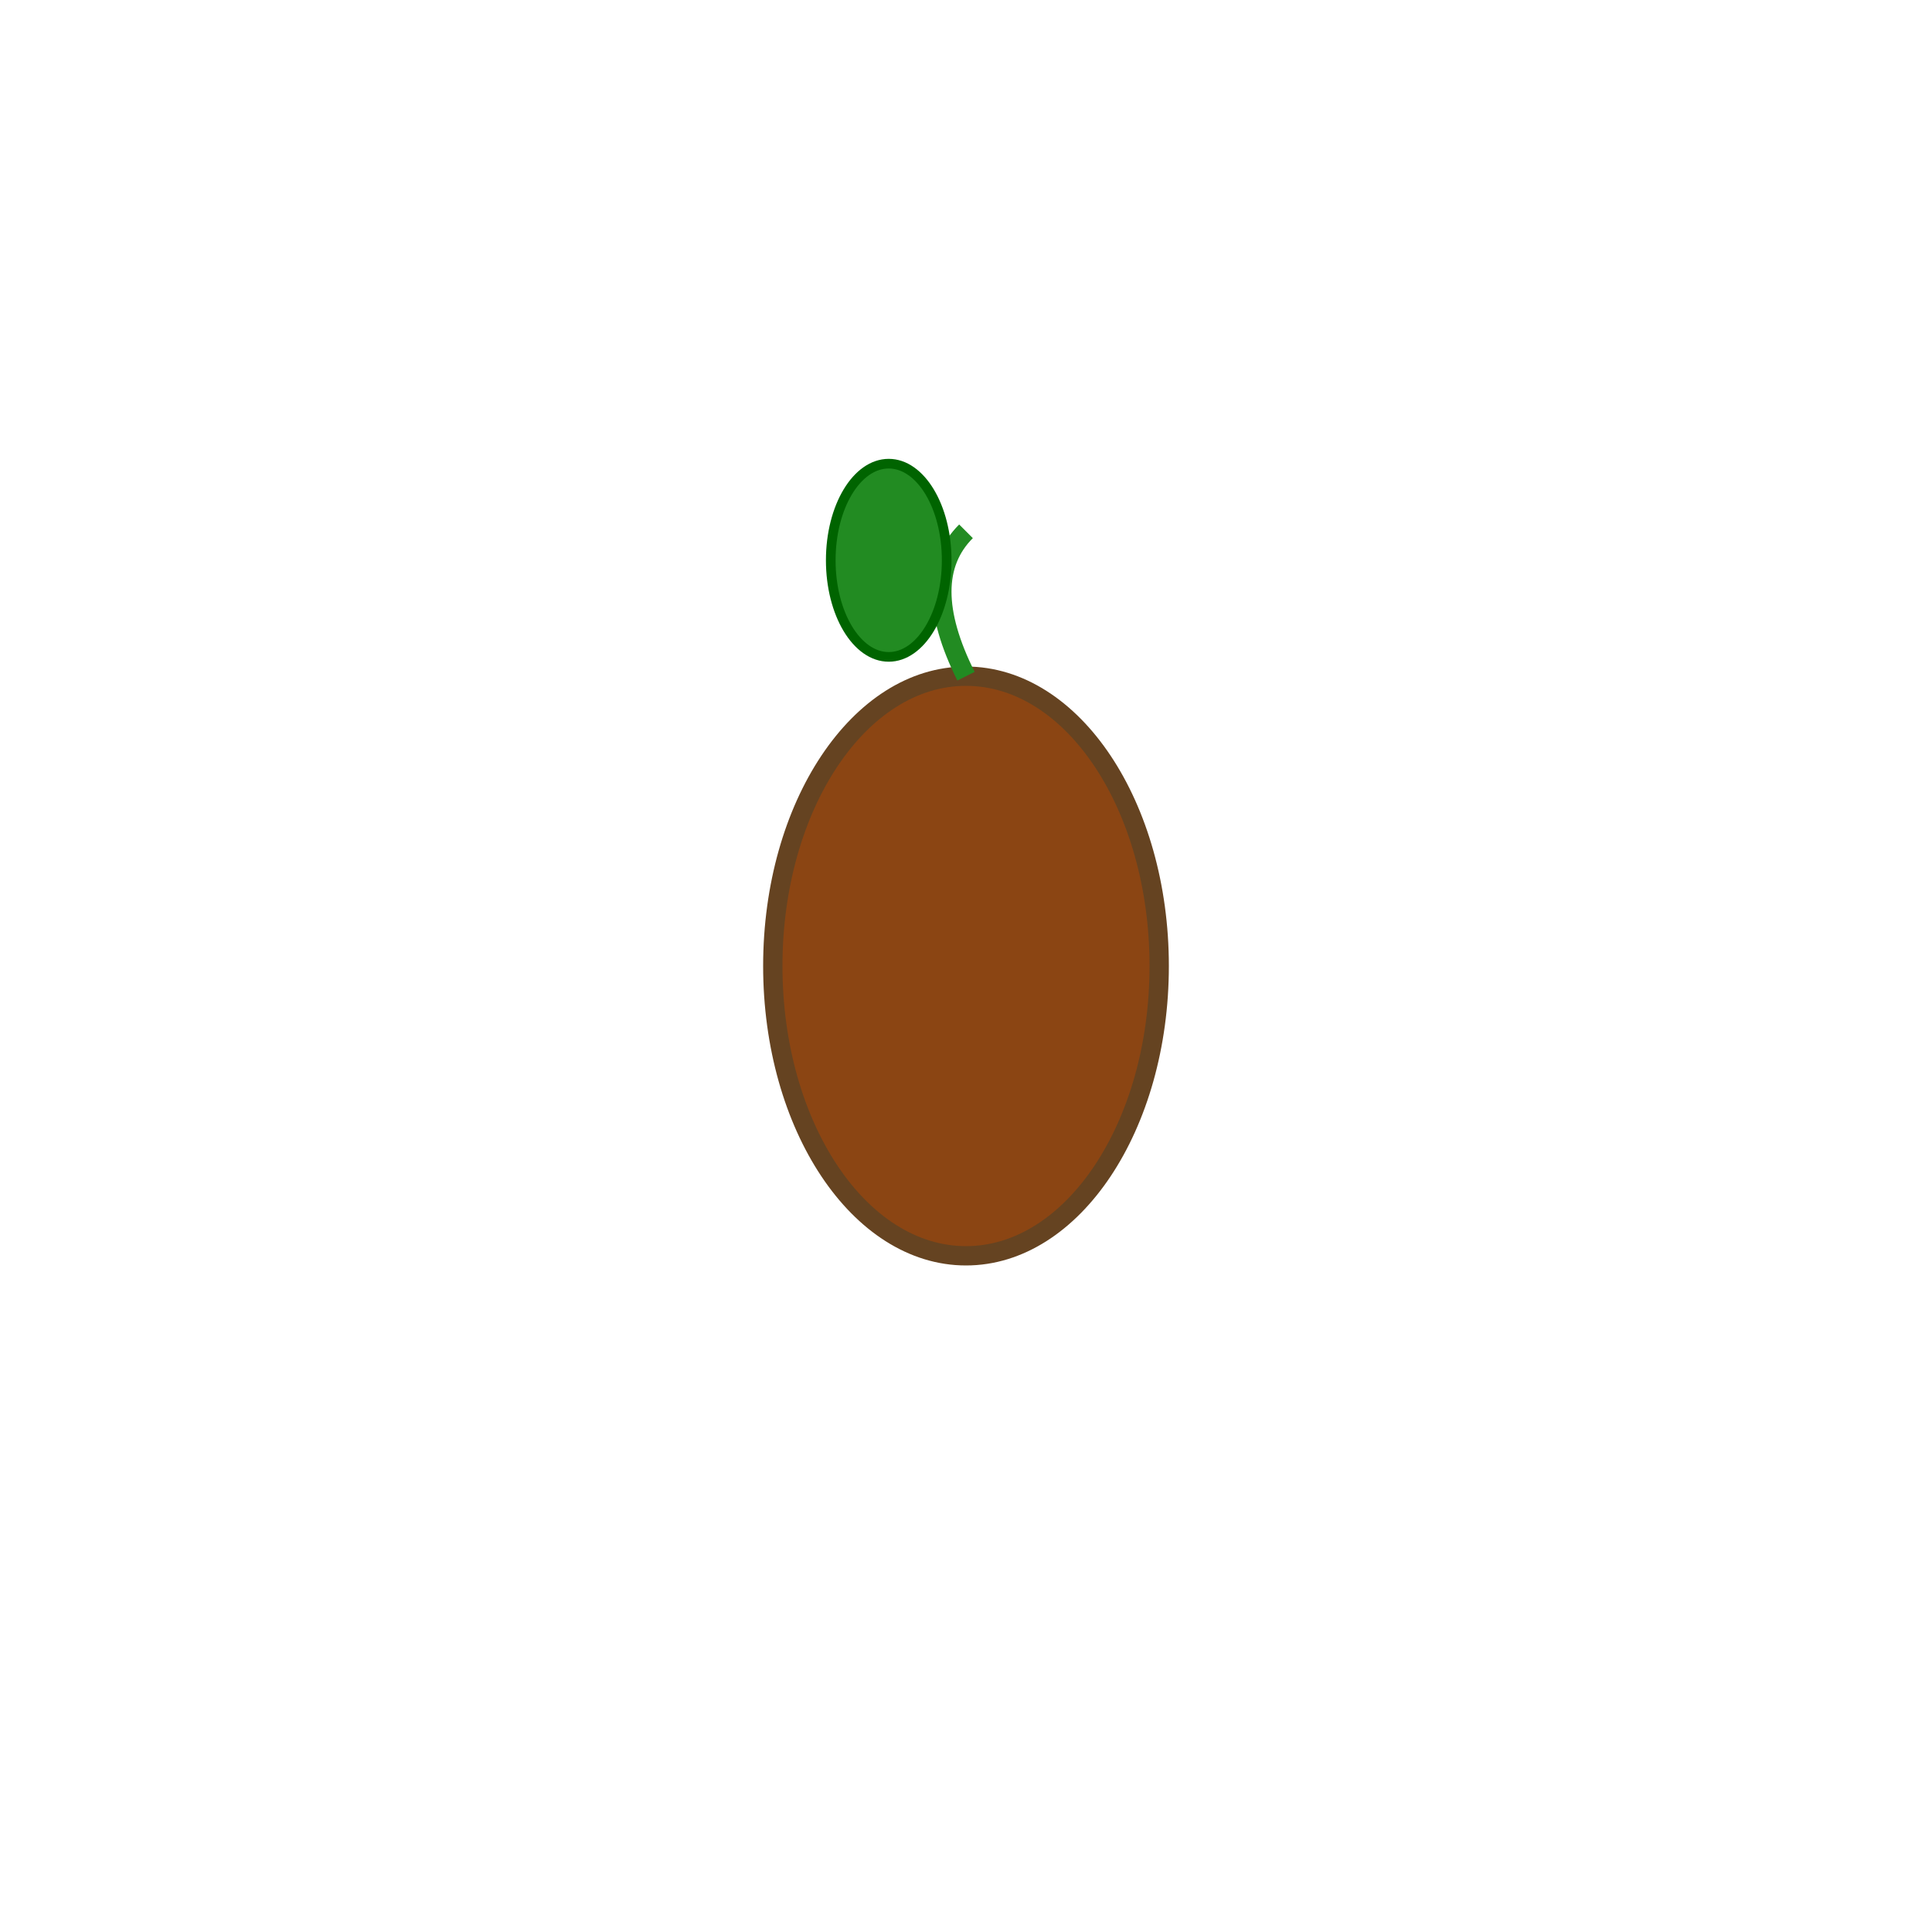
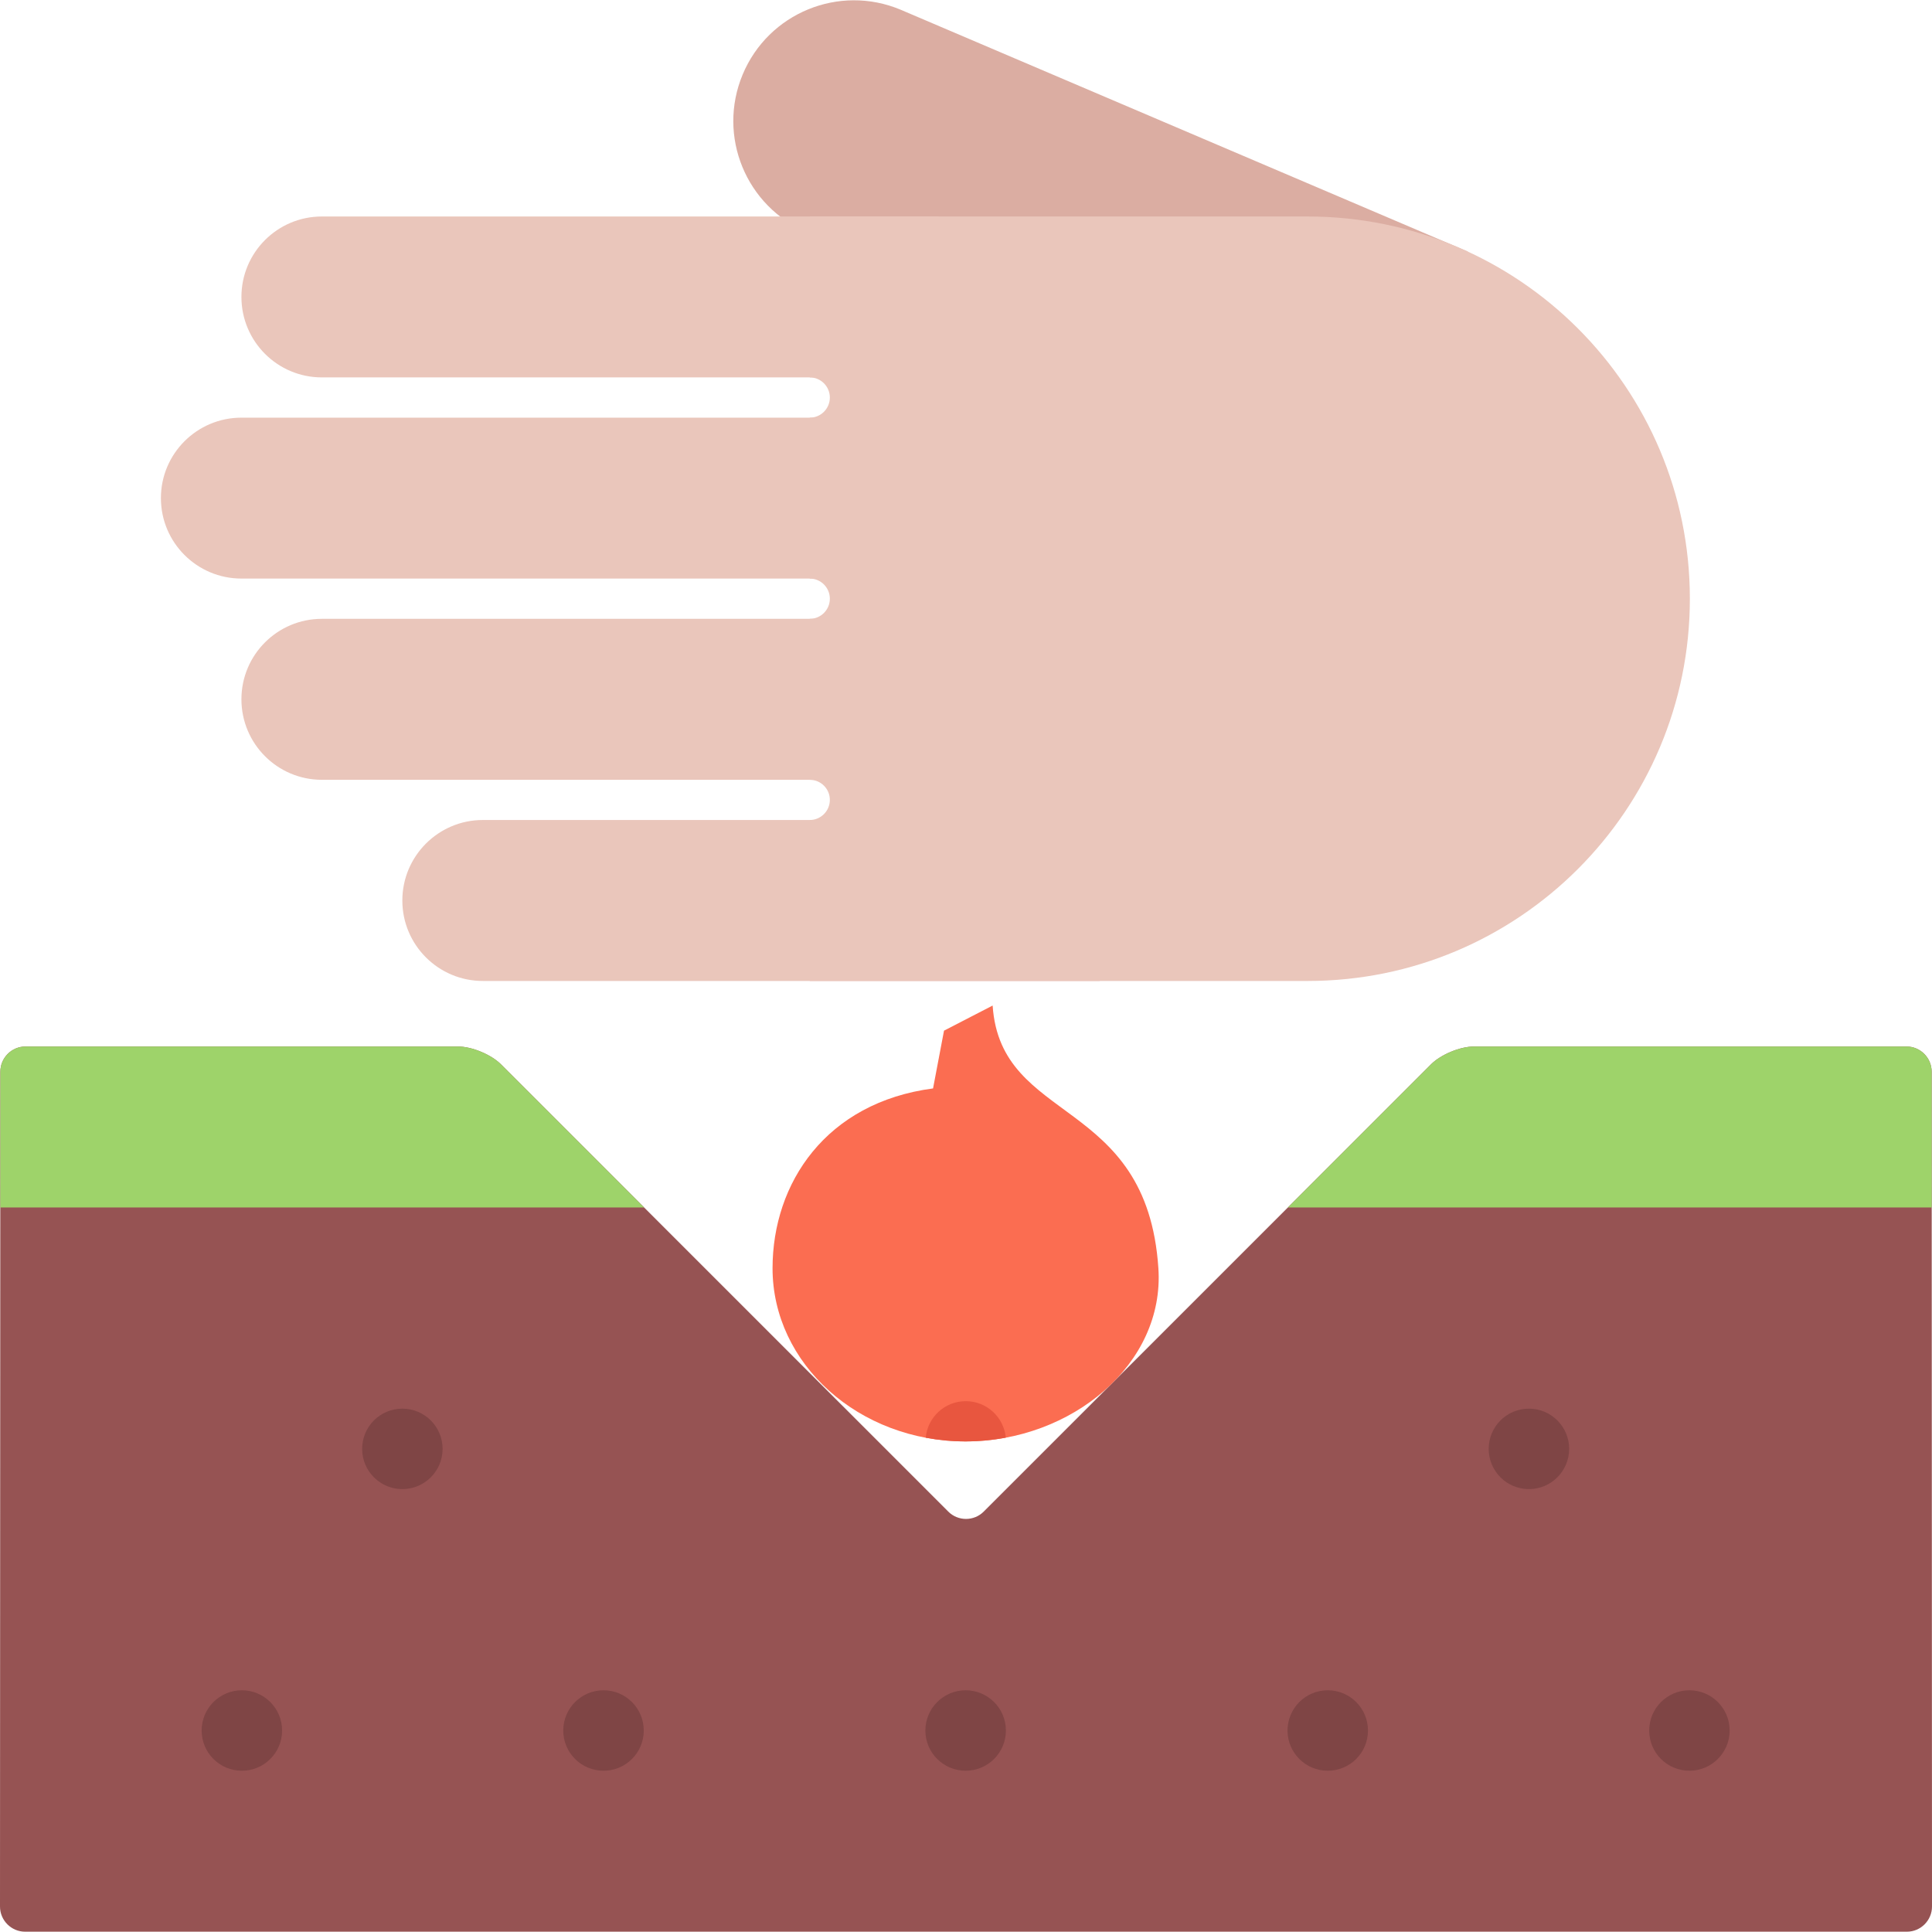
- <svg xmlns="http://www.w3.org/2000/svg" viewBox="0 0 200 200" width="200" height="200">
-   <ellipse cx="100" cy="100" rx="20" ry="30" fill="#8b4513" stroke="#654321" stroke-width="2" />
-   <path d="M 100 70 Q 95 60 100 55" stroke="#228b22" stroke-width="2" fill="none" />
-   <ellipse cx="92" cy="58" rx="6" ry="10" fill="#228b22" stroke="#006400" stroke-width="1" />
+ <svg xmlns="http://www.w3.org/2000/svg" height="800px" width="800px" version="1.1" id="Layer_1" viewBox="0 0 512 512" xml:space="preserve">
+   <path style="fill:#965353;" d="M505.252,277.337H390.615c-3.671,0-8.795,2.124-11.371,4.717L260.701,400.58  c-1.281,1.296-2.999,1.952-4.701,1.952c-1.703,0-3.421-0.656-4.702-1.952L132.756,282.054c-2.593-2.593-7.701-4.717-11.372-4.717  H6.748c-3.655,0-6.654,2.998-6.654,6.67L0,505.251c0,3.671,2.999,6.67,6.654,6.67h498.692c3.654,0,6.654-2.999,6.654-6.67  l-0.094-221.244C511.906,280.335,508.907,277.337,505.252,277.337L505.252,277.337z" />
+   <g>
+     <path style="fill:#9ED36A;" d="M390.615,277.337c-3.671,0-8.795,2.124-11.371,4.717l-37.942,37.941h170.62l-0.016-35.988   c0-3.672-2.999-6.67-6.654-6.67H390.615z" />
+     <path style="fill:#9ED36A;" d="M170.698,319.995l-37.941-37.941c-2.593-2.593-7.701-4.717-11.372-4.717H6.748   c-3.655,0-6.654,2.998-6.654,6.67l-0.015,35.988H170.698z" />
+   </g>
+   <path style="fill:#DBADA2;" d="M389.037,66.698L238.646,2.561c-16.292-6.811-35.021,0.875-41.831,17.182  c-6.811,16.308,0.875,35.036,17.182,41.847l90.128,37.723L389.037,66.698z" />
+   <g>
+     <path style="fill:#EAC6BB;" d="M63.98,78.694c0,11.778,9.544,21.322,21.321,21.322h163.497V57.373H85.302   C73.524,57.373,63.98,66.917,63.98,78.694z" />
+     <path style="fill:#EAC6BB;" d="M42.643,132.006c0,11.778,9.56,21.322,21.337,21.322h163.481v-42.644H63.98   C52.203,110.684,42.643,120.228,42.643,132.006z" />
+     <path style="fill:#EAC6BB;" d="M63.98,185.318c0,11.777,9.544,21.337,21.321,21.337h163.497v-42.659H85.302   C73.524,163.996,63.98,173.54,63.98,185.318z" />
+     <path style="fill:#EAC6BB;" d="M106.624,238.645c0,11.778,9.56,21.322,21.337,21.322h163.48v-42.659h-163.48   C116.183,217.308,106.624,226.868,106.624,238.645z" />
+     <path style="fill:#EAC6BB;" d="M346.535,57.373H214.59v42.643c2.937,0,5.327,2.39,5.327,5.342c0,2.937-2.39,5.326-5.327,5.326   v42.644c2.937,0,5.327,2.39,5.327,5.342c0,2.937-2.39,5.327-5.327,5.327v42.659c2.937,0,5.327,2.375,5.327,5.327   c0,2.937-2.39,5.327-5.327,5.327v42.659h131.945c55.936,0,101.297-45.361,101.297-101.297   C447.832,102.718,402.471,57.373,346.535,57.373z" />
+   </g>
+   <g>
+     <path style="fill:#7F4545;" d="M415.842,383.976c0,5.873-4.779,10.653-10.653,10.653c-5.904,0-10.669-4.78-10.669-10.653   c0-5.904,4.765-10.668,10.669-10.668C411.062,373.308,415.842,378.071,415.842,383.976z" />
+     <path style="fill:#7F4545;" d="M458.375,458.609c0,5.889-4.779,10.653-10.668,10.653s-10.653-4.765-10.653-10.653   s4.765-10.669,10.653-10.669S458.375,452.721,458.375,458.609z" />
+     <path style="fill:#7F4545;" d="M362.529,458.609c0,5.889-4.764,10.653-10.668,10.653c-5.873,0-10.653-4.765-10.653-10.653   s4.78-10.669,10.653-10.669C357.766,447.94,362.529,452.721,362.529,458.609z" />
+     <path style="fill:#7F4545;" d="M266.574,458.609c0,5.889-4.779,10.653-10.668,10.653s-10.669-4.765-10.669-10.653   s4.78-10.669,10.669-10.669S266.574,452.721,266.574,458.609z" />
+     <path style="fill:#7F4545;" d="M95.971,383.976c0,5.873,4.764,10.653,10.653,10.653s10.668-4.78,10.668-10.653   c0-5.904-4.78-10.668-10.668-10.668S95.971,378.071,95.971,383.976z" />
+     <path style="fill:#7F4545;" d="M53.437,458.609c0,5.889,4.764,10.653,10.668,10.653c5.874,0,10.653-4.765,10.653-10.653   s-4.78-10.669-10.653-10.669C58.201,447.94,53.437,452.721,53.437,458.609z" />
+     <path style="fill:#7F4545;" d="M149.267,458.609c0,5.889,4.78,10.653,10.685,10.653c5.873,0,10.653-4.765,10.653-10.653   s-4.78-10.669-10.653-10.669C154.046,447.94,149.267,452.721,149.267,458.609z" />
+   </g>
+   <path style="fill:#FB6D51;" d="M306.984,336.101c1.703,25.289-22.884,45.892-51.125,45.892c-28.242,0-51.125-20.54-51.125-45.892  c0-22.557,14.152-43.925,42.534-47.658l2.905-15.308l12.887-6.654C265.169,298.127,303.938,290.458,306.984,336.101z" />
+   <path style="fill:#E8563F;" d="M245.331,381.008c3.405,0.641,6.92,0.984,10.528,0.984c3.654,0,7.217-0.344,10.684-1  c-0.5-5.42-5.061-9.669-10.605-9.669C250.376,371.323,245.815,375.572,245.331,381.008z" />
</svg>
